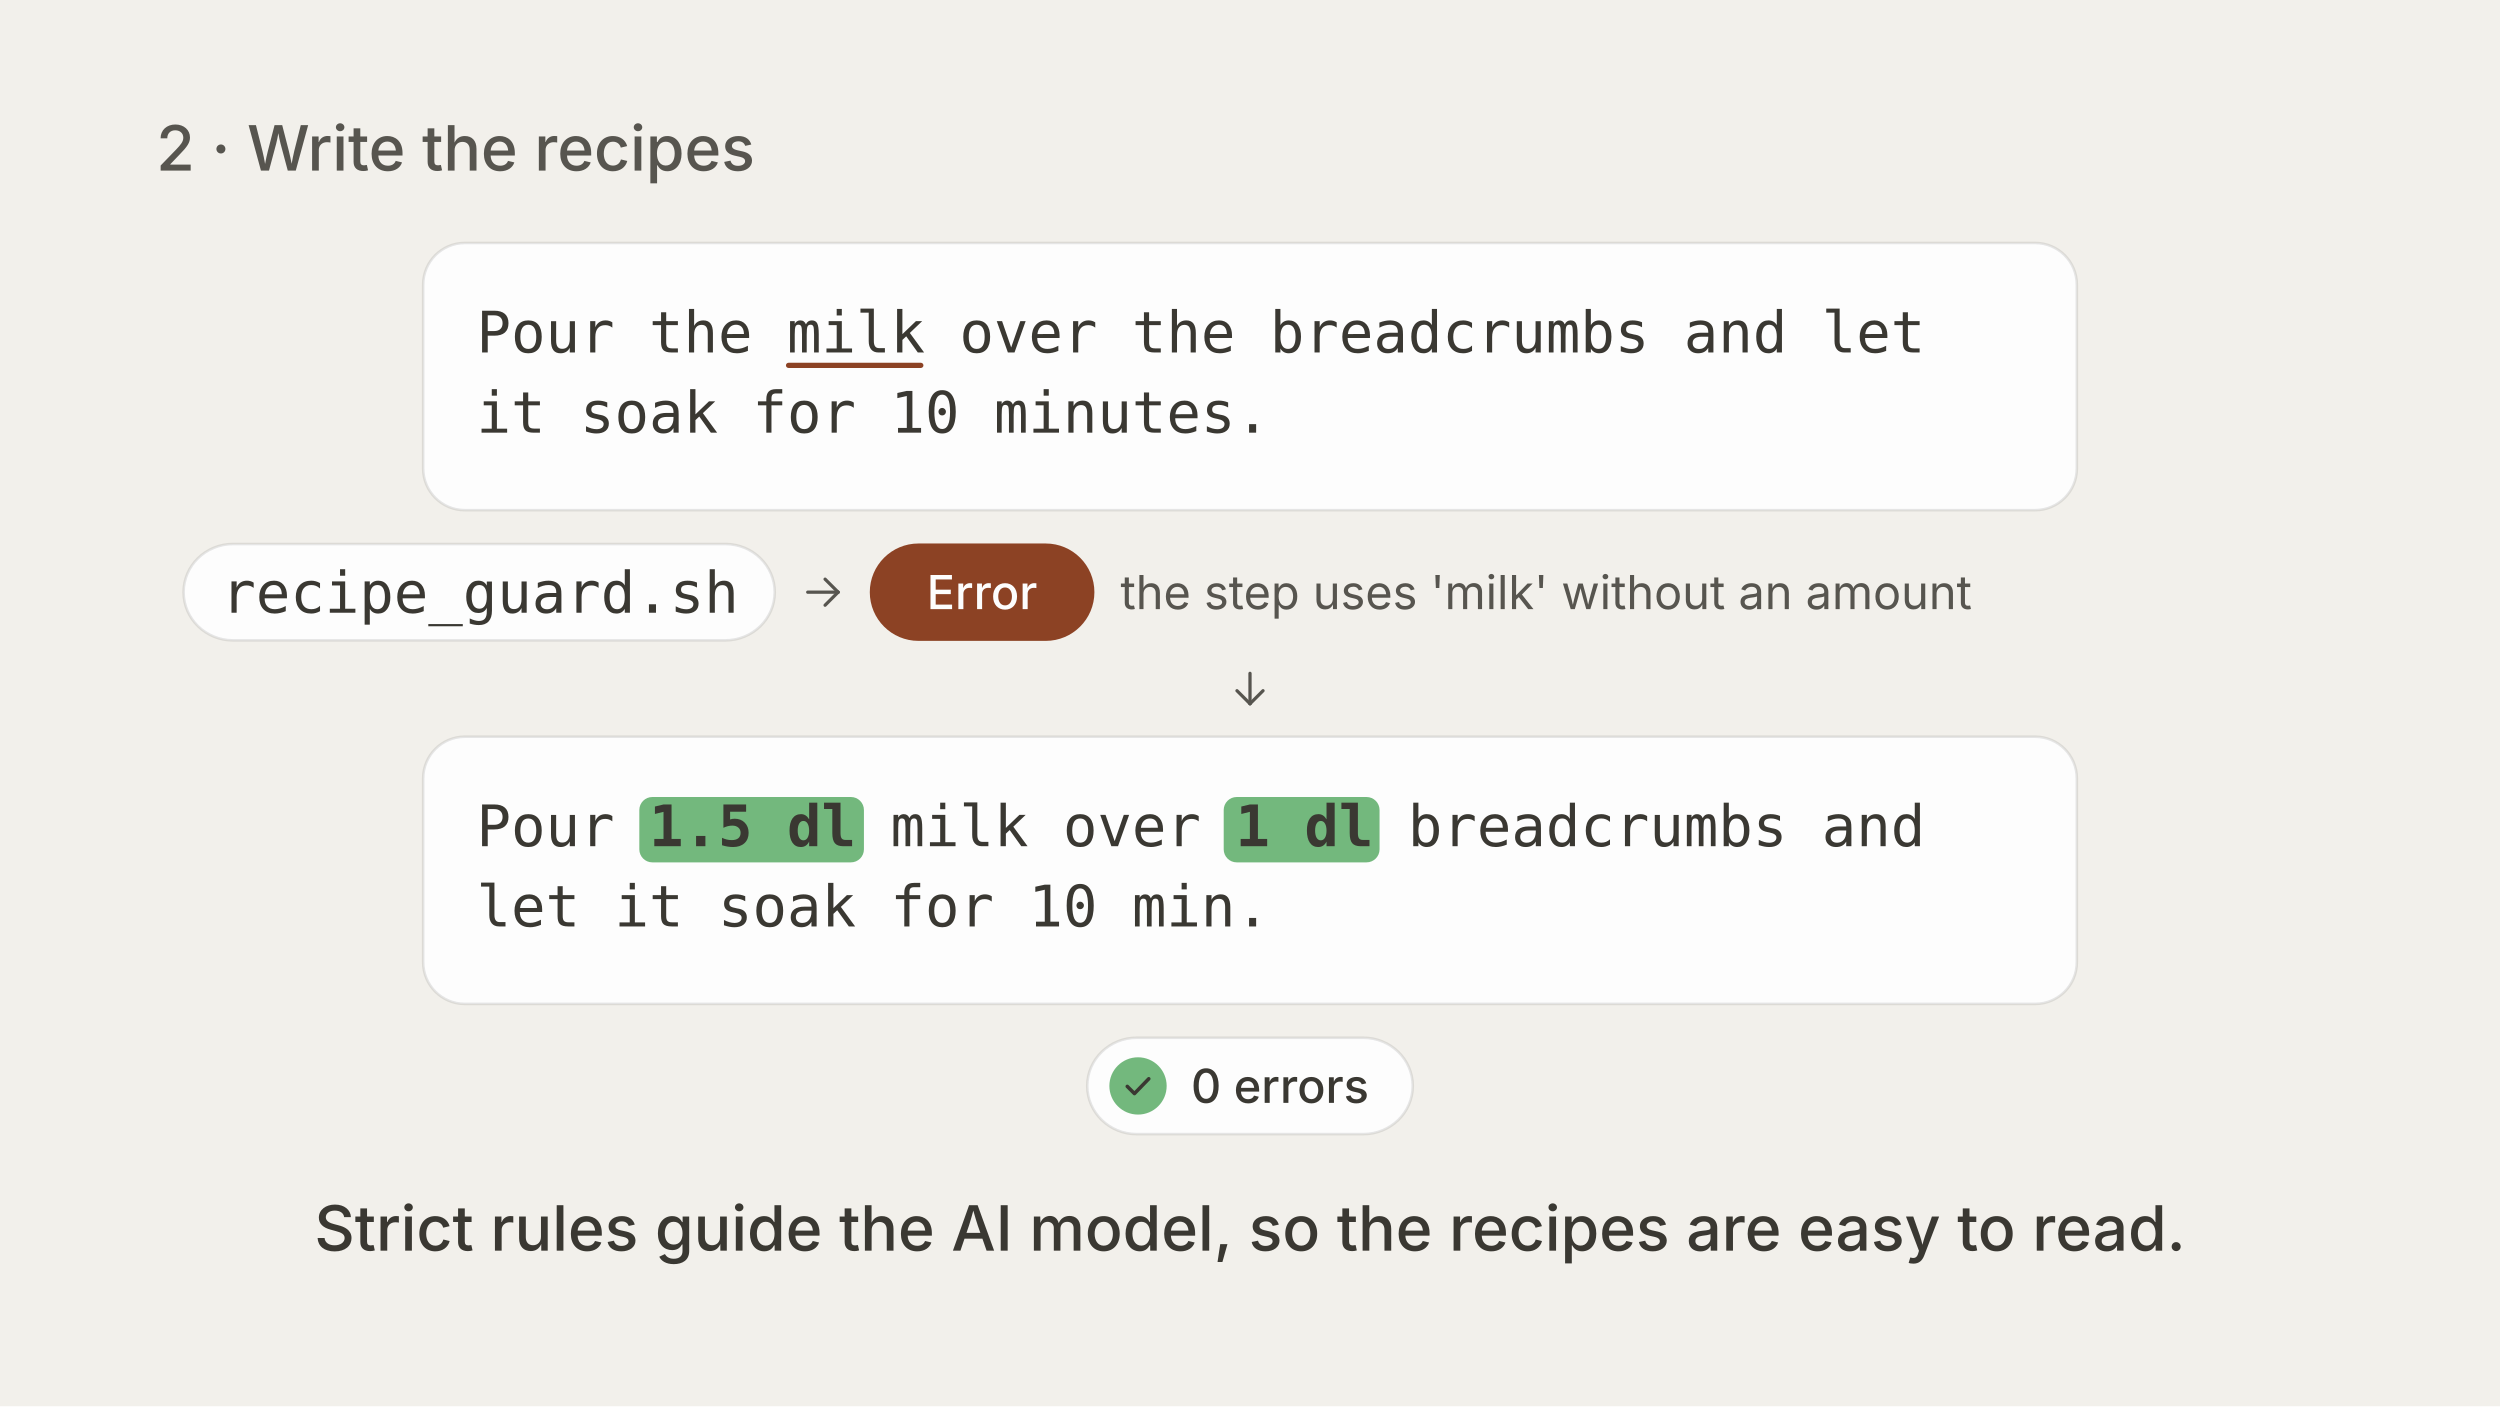
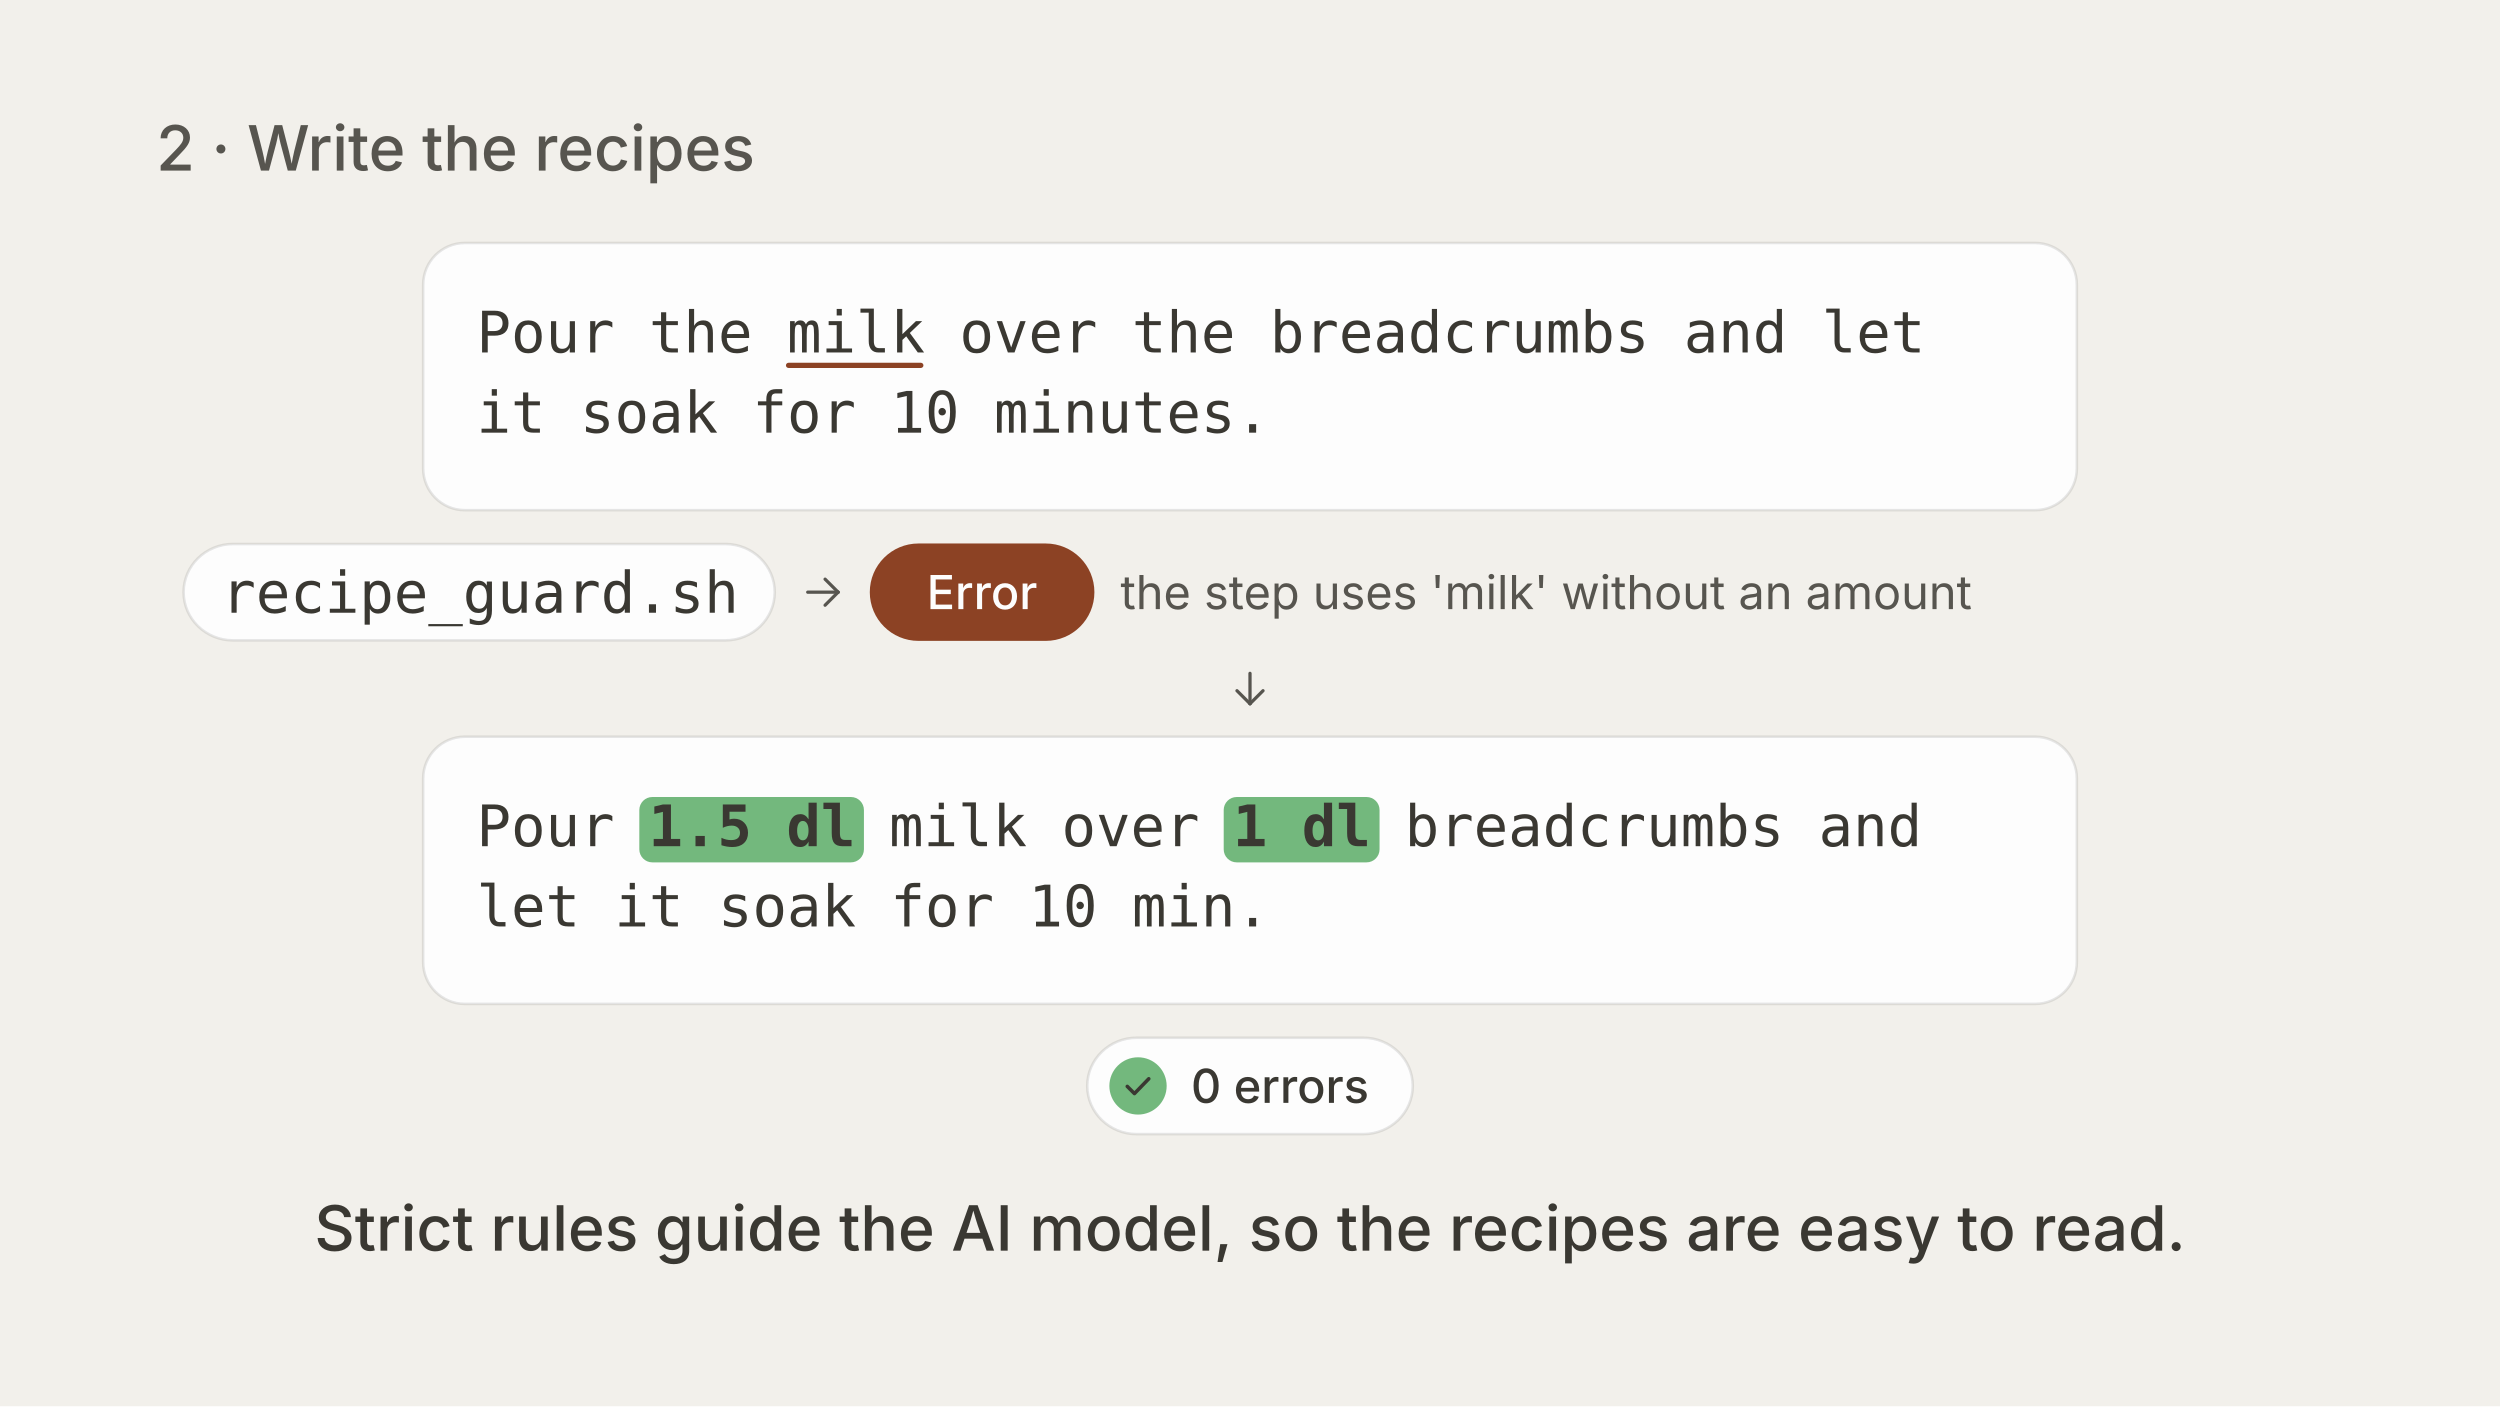
<svg xmlns="http://www.w3.org/2000/svg" viewBox="0 0 1920 1080" width="1920" height="1080" role="img" aria-labelledby="t d">
  <rect width="1920" height="1080" fill="#f2f0eb" />
  <text x="120" y="131" font-family="Inter, -apple-system, system-ui, sans-serif" font-size="48" font-weight="500" fill="#57554f">2 · Write the recipes</text>
  <rect x="325.0" y="186.6" width="1270.0" height="205.2" rx="32" fill="#fdfdfd" stroke="#3a3832" stroke-opacity="0.12" stroke-width="2" />
  <text x="366.0" y="270.7" font-family="&quot;SF Mono&quot;, ui-monospace, Menlo, monospace" font-size="44" fill="#3a3832" xml:space="preserve" textLength="1108.8" lengthAdjust="spacing">Pour the milk over the breadcrumbs and let</text>
  <rect x="603.6" y="278.6" width="105.6" height="4" rx="2" fill="#8c4224" />
  <text x="366.0" y="332.3" font-family="&quot;SF Mono&quot;, ui-monospace, Menlo, monospace" font-size="44" fill="#3a3832" xml:space="preserve" textLength="607.2" lengthAdjust="spacing">it soak for 10 minutes.</text>
  <rect x="141.0" y="417.8" width="454.0" height="74.0" rx="38.0" fill="#fdfdfd" stroke="#3a3832" stroke-opacity="0.12" stroke-width="2" />
  <text x="170.0" y="470.6" font-family="&quot;SF Mono&quot;, ui-monospace, Menlo, monospace" font-size="44" fill="#3a3832" textLength="396.0" lengthAdjust="spacing">recipe_guard.sh</text>
  <g transform="translate(612.0 434.8) scale(1.6667)" fill="none" stroke="#57554f" stroke-width="1.5" stroke-linecap="round" stroke-linejoin="round">
    <path d="M5 12l14 0" />
    <path d="M13 18l6 -6" />
    <path d="M13 6l6 6" />
  </g>
  <rect x="668.0" y="417.4" width="172.5" height="74.8" rx="37.4" fill="#8c4224" />
  <text x="754.2" y="467.8" text-anchor="middle" font-family="Inter, -apple-system, system-ui, sans-serif" font-size="36" font-weight="500" fill="#fdfdfd">Error</text>
  <text x="860.5" y="467.8" font-family="Inter, -apple-system, system-ui, sans-serif" font-size="36" fill="#57554f">the step uses 'milk' without an amount</text>
  <g transform="translate(940.0 508.8) scale(1.6667)" fill="none" stroke="#57554f" stroke-width="1.5" stroke-linecap="round" stroke-linejoin="round">
    <path d="M12 5l0 14" />
    <path d="M18 13l-6 6" />
    <path d="M6 13l6 6" />
  </g>
  <rect x="325.0" y="565.8" width="1270.0" height="205.2" rx="32" fill="#fdfdfd" stroke="#3a3832" stroke-opacity="0.12" stroke-width="2" />
  <rect x="491.0" y="612.1" width="172.5" height="50.2" rx="10" fill="#73b87d" />
  <rect x="939.8" y="612.1" width="119.7" height="50.2" rx="10" fill="#73b87d" />
-   <text x="366.0" y="649.9" font-family="&quot;SF Mono&quot;, ui-monospace, Menlo, monospace" font-size="44" fill="#3a3832" xml:space="preserve" textLength="1108.8" lengthAdjust="spacing">Pour <tspan font-weight="700">1.5 dl</tspan> milk over <tspan font-weight="700">1 dl</tspan> breadcrumbs and</text>
+   <text x="366.0" y="649.9" font-family="&quot;SF Mono&quot;, ui-monospace, Menlo, monospace" font-size="44" fill="#3a3832" textLength="105.6" lengthAdjust="spacing">Pour</text>
+   <text x="498.0" y="649.9" font-family="&quot;SF Mono&quot;, ui-monospace, Menlo, monospace" font-size="44" fill="#3a3832" font-weight="700" textLength="158.4" lengthAdjust="spacing">1.5 dl</text>
+   <text x="682.8" y="649.9" font-family="&quot;SF Mono&quot;, ui-monospace, Menlo, monospace" font-size="44" fill="#3a3832" textLength="237.6" lengthAdjust="spacing">milk over</text>
+   <text x="946.8" y="649.9" font-family="&quot;SF Mono&quot;, ui-monospace, Menlo, monospace" font-size="44" fill="#3a3832" font-weight="700" textLength="105.6" lengthAdjust="spacing">1 dl</text>
+   <text x="1078.8" y="649.9" font-family="&quot;SF Mono&quot;, ui-monospace, Menlo, monospace" font-size="44" fill="#3a3832" textLength="396.0" lengthAdjust="spacing">breadcrumbs and</text>
  <text x="366.0" y="711.5" font-family="&quot;SF Mono&quot;, ui-monospace, Menlo, monospace" font-size="44" fill="#3a3832" xml:space="preserve" textLength="607.2" lengthAdjust="spacing">let it soak for 10 min.</text>
  <rect x="835.0" y="797.0" width="250.0" height="74.0" rx="38.0" fill="#fdfdfd" stroke="#3a3832" stroke-opacity="0.12" stroke-width="2" />
  <g transform="translate(852.0 812.0) scale(1.8333)">
    <circle cx="12" cy="12" r="12" fill="#73b87d" />
    <path d="M7.5 12.2l3 3l6 -6.2" fill="none" stroke="#3a3832" stroke-width="1.5" stroke-linecap="round" stroke-linejoin="round" />
  </g>
  <text x="983.0" y="847.0" text-anchor="middle" font-family="Inter, -apple-system, system-ui, sans-serif" font-size="36" font-weight="500" fill="#3a3832">0 errors</text>
  <text x="960" y="960.5" text-anchor="middle" font-family="Inter, -apple-system, system-ui, sans-serif" font-size="48" font-weight="500" fill="#3a3832">Strict rules guide the AI model, so the recipes are easy to read.</text>
</svg>
